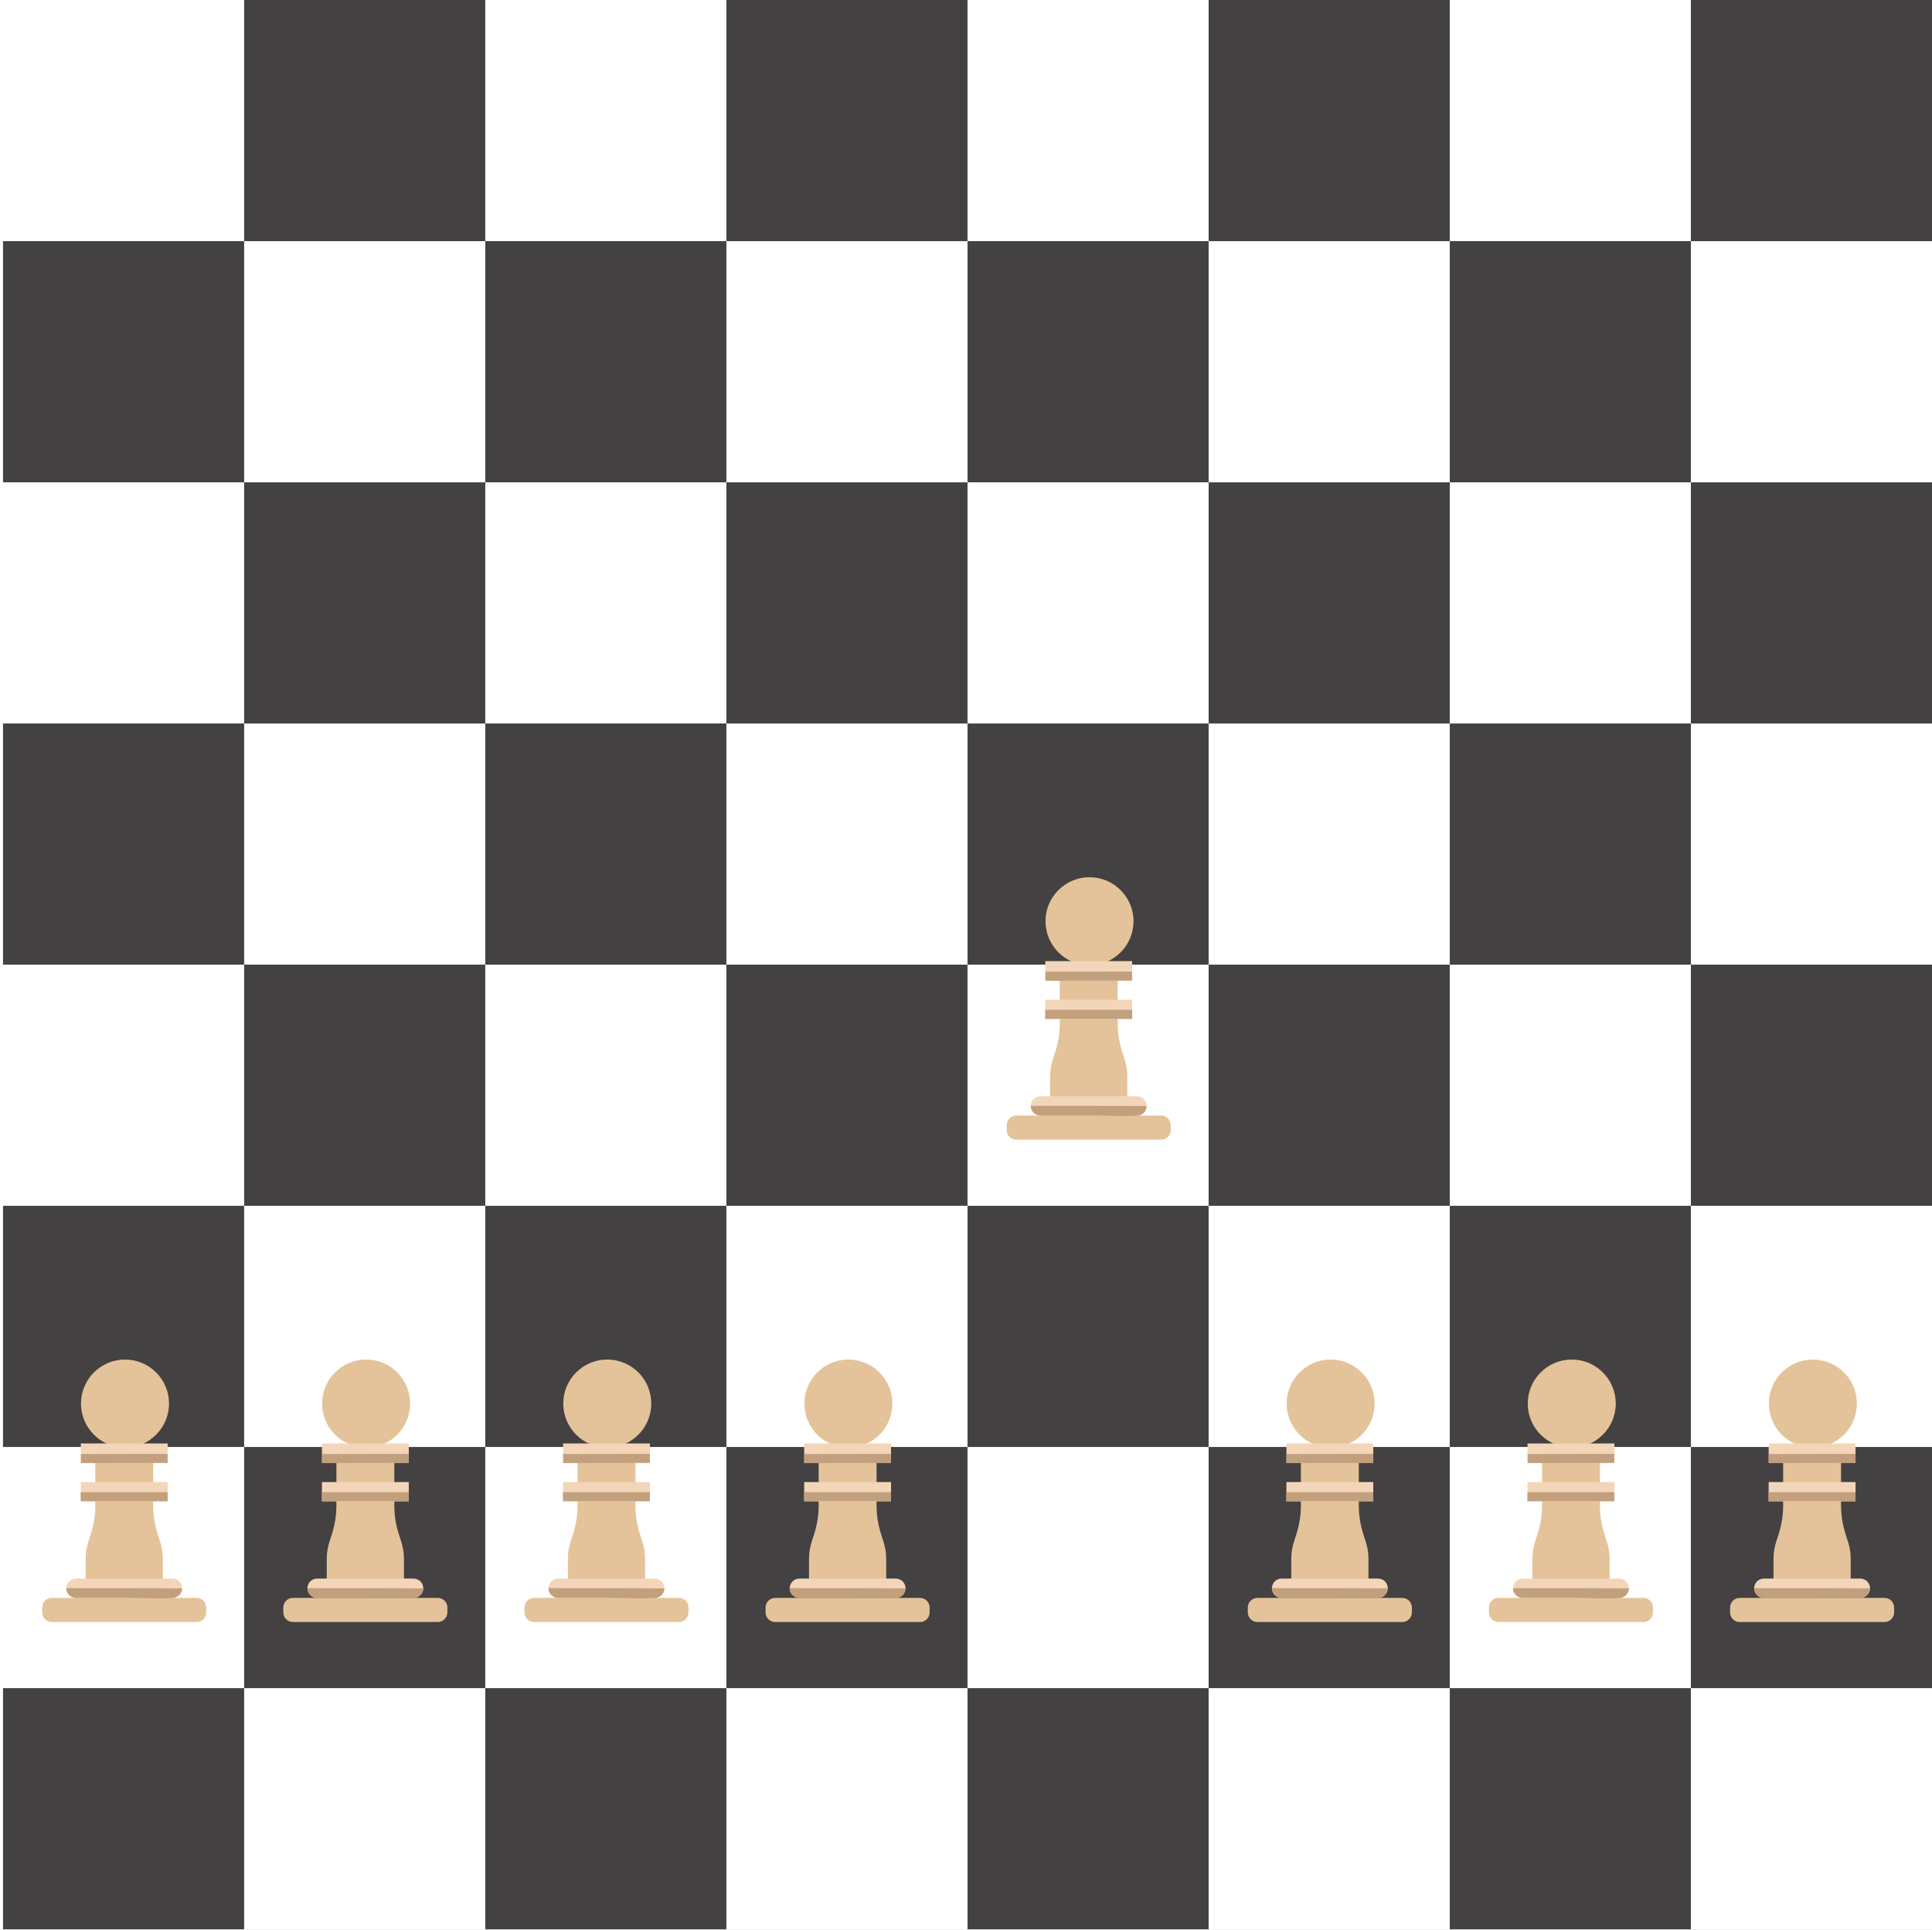
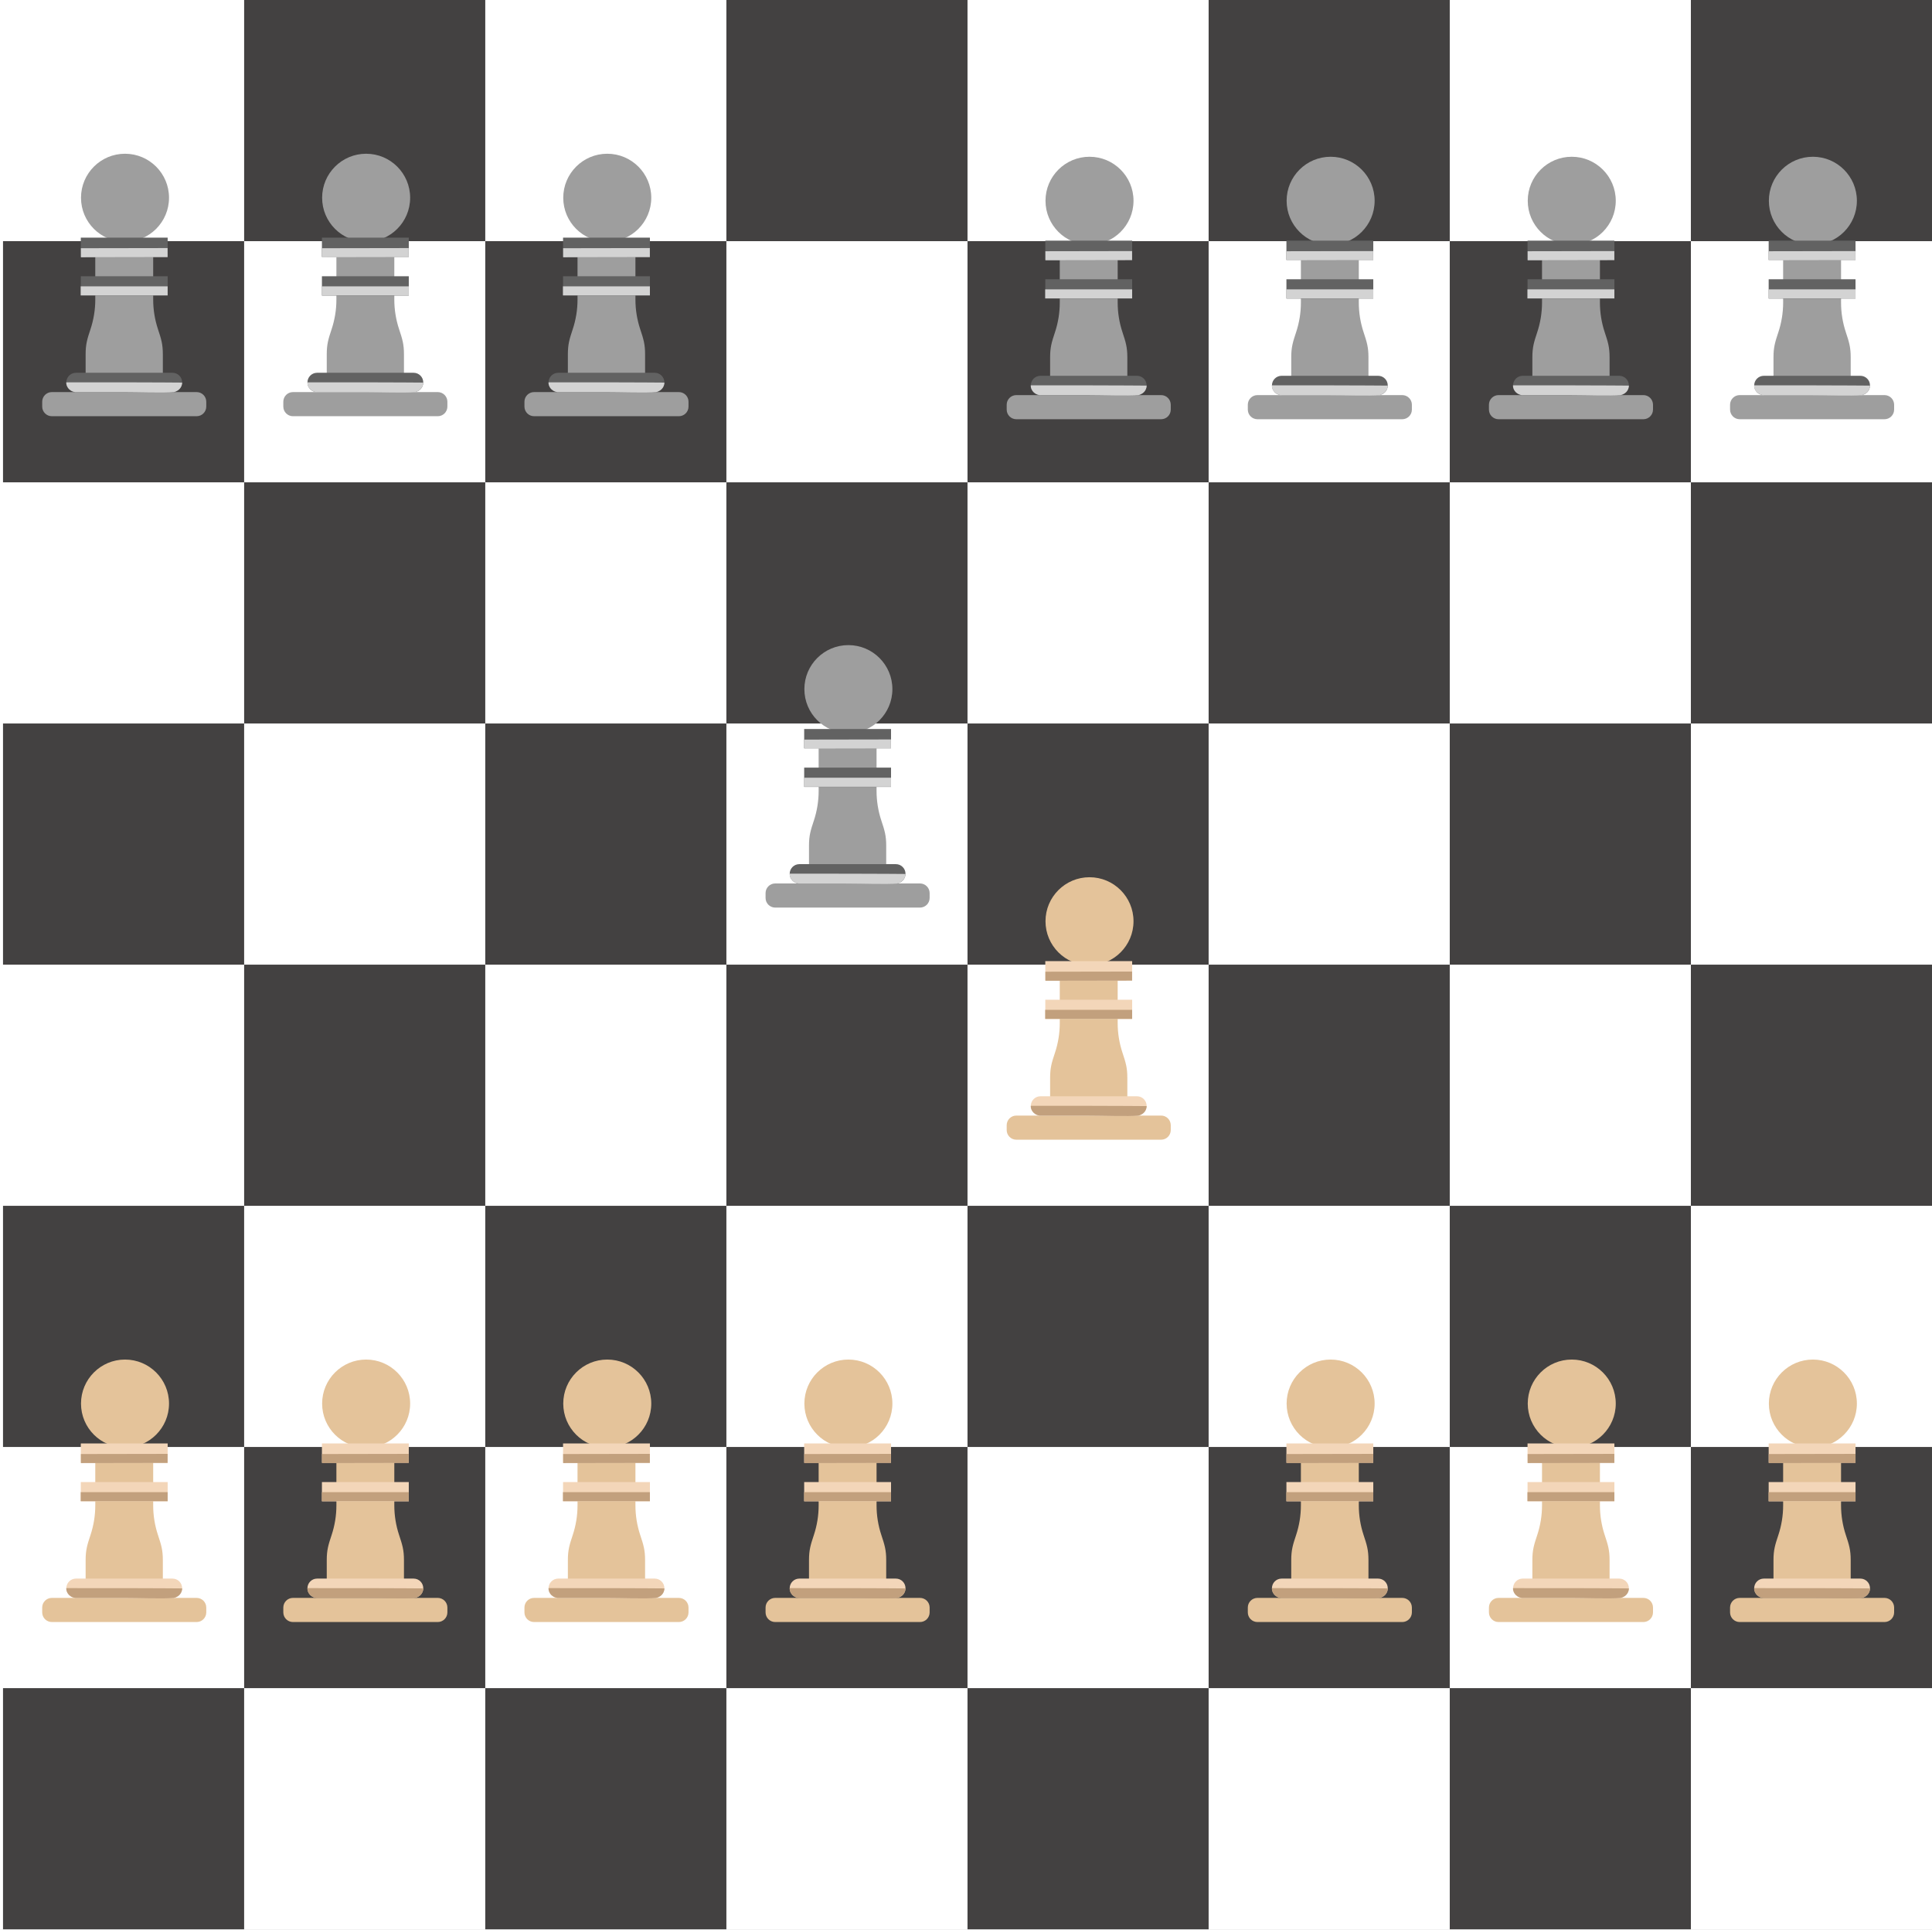
<svg xmlns="http://www.w3.org/2000/svg" width="641" height="640" viewBox="0 0 641 640" fill="none">
  <rect width="641" height="640" fill="white" />
  <rect x="81" width="80" height="80" fill="#434141" />
  <rect x="81" y="160" width="80" height="80" fill="#434141" />
  <rect x="81" y="320" width="80" height="80" fill="#434141" />
  <rect x="81" y="480" width="80" height="80" fill="#434141" />
  <rect x="1" y="80" width="80" height="80" fill="#434141" />
  <rect x="1" y="240" width="80" height="80" fill="#434141" />
  <rect x="1" y="400" width="80" height="80" fill="#434141" />
  <rect x="1" y="560" width="80" height="80" fill="#434141" />
  <rect x="241" width="80" height="80" fill="#434141" />
  <rect x="241" y="160" width="80" height="80" fill="#434141" />
  <rect x="241" y="320" width="80" height="80" fill="#434141" />
  <rect x="241" y="480" width="80" height="80" fill="#434141" />
  <rect x="161" y="80" width="80" height="80" fill="#434141" />
  <rect x="161" y="240" width="80" height="80" fill="#434141" />
  <rect x="161" y="400" width="80" height="80" fill="#434141" />
  <rect x="161" y="560" width="80" height="80" fill="#434141" />
  <rect x="401" width="80" height="80" fill="#434141" />
  <rect x="401" y="160" width="80" height="80" fill="#434141" />
  <rect x="401" y="320" width="80" height="80" fill="#434141" />
  <rect x="401" y="480" width="80" height="80" fill="#434141" />
  <rect x="321" y="80" width="80" height="80" fill="#434141" />
  <rect x="321" y="240" width="80" height="80" fill="#434141" />
  <rect x="321" y="400" width="80" height="80" fill="#434141" />
  <rect x="321" y="560" width="80" height="80" fill="#434141" />
  <rect x="561" width="80" height="80" fill="#434141" />
  <rect x="561" y="160" width="80" height="80" fill="#434141" />
  <rect x="561" y="320" width="80" height="80" fill="#434141" />
  <rect x="561" y="480" width="80" height="80" fill="#434141" />
  <rect x="481" y="80" width="80" height="80" fill="#434141" />
  <rect x="481" y="240" width="80" height="80" fill="#434141" />
  <rect x="481" y="400" width="80" height="80" fill="#434141" />
  <rect x="481" y="560" width="80" height="80" fill="#434141" />
  <path d="M290.824 483.634H271.611V493.24H290.824V483.634Z" fill="#E4C39A" />
  <circle cx="281.477" cy="465.6" r="14.6" fill="#E4C39A" />
  <path d="M290.825 499.385V496.442H271.612V499.385C271.612 502.738 271.071 506.069 270.011 509.251C268.951 512.432 268.41 514.163 268.41 517.515V525.261H294.027V517.515C294.027 514.163 293.486 512.432 292.426 509.251C291.366 506.069 290.825 502.738 290.825 499.385Z" fill="#E4C39A" />
  <path d="M305.234 538.07H257.202C255.433 538.07 254 536.637 254 534.868V533.267C254 531.497 255.433 530.064 257.202 530.064H305.234C307.003 530.064 308.436 531.497 308.436 533.267V534.868C308.436 536.637 307.003 538.07 305.234 538.07Z" fill="#E4C39A" />
  <path d="M295.628 478.831H266.809V485.235H295.628V478.831Z" fill="#F3D6B9" />
  <path d="M295.628 491.639H266.809V498.043H295.628V491.639Z" fill="#F3D6B9" />
  <path d="M297.229 530.064H265.208C263.439 530.064 262.006 528.631 262.006 526.862C262.006 525.093 263.439 523.66 265.208 523.66H297.229C298.998 523.66 300.431 525.093 300.431 526.862C300.431 528.631 298.998 530.064 297.229 530.064Z" fill="#F3D6B9" />
  <path d="M300.438 526.916C300.438 527.732 299.985 529.546 297.627 530.09C294.383 530.394 285.772 530.09 280.76 530.09C275.312 530.09 268.155 530.09 264.981 530.09C262.623 529.727 261.897 527.823 261.988 526.825C262.804 526.825 270.893 526.826 280.76 526.826C290.626 526.826 299.622 526.916 300.438 526.916Z" fill="#C2A07D" />
  <line x1="266.777" y1="496.487" x2="295.621" y2="496.487" stroke="#C2A07D" stroke-width="3" />
  <line x1="266.841" y1="483.841" x2="295.605" y2="483.791" stroke="#C2A07D" stroke-width="3" />
  <path d="M210.824 483.634H191.611V493.24H210.824V483.634Z" fill="#E4C39A" />
  <circle cx="201.477" cy="465.6" r="14.6" fill="#E4C39A" />
  <path d="M210.825 499.385V496.442H191.612V499.385C191.612 502.738 191.071 506.069 190.011 509.251C188.951 512.432 188.41 514.163 188.41 517.515V525.261H214.027V517.515C214.027 514.163 213.486 512.432 212.426 509.251C211.366 506.069 210.825 502.738 210.825 499.385Z" fill="#E4C39A" />
  <path d="M225.234 538.07H177.202C175.433 538.07 174 536.637 174 534.868V533.267C174 531.497 175.433 530.064 177.202 530.064H225.234C227.003 530.064 228.436 531.497 228.436 533.267V534.868C228.436 536.637 227.003 538.07 225.234 538.07Z" fill="#E4C39A" />
  <path d="M215.628 478.831H186.809V485.235H215.628V478.831Z" fill="#F3D6B9" />
  <path d="M215.628 491.639H186.809V498.043H215.628V491.639Z" fill="#F3D6B9" />
  <path d="M217.229 530.064H185.208C183.439 530.064 182.006 528.631 182.006 526.862C182.006 525.093 183.439 523.66 185.208 523.66H217.229C218.998 523.66 220.431 525.093 220.431 526.862C220.431 528.631 218.998 530.064 217.229 530.064Z" fill="#F3D6B9" />
  <path d="M220.438 526.916C220.438 527.732 219.985 529.546 217.627 530.09C214.383 530.394 205.772 530.09 200.76 530.09C195.312 530.09 188.155 530.09 184.981 530.09C182.623 529.727 181.897 527.823 181.988 526.825C182.804 526.825 190.893 526.826 200.76 526.826C210.626 526.826 219.622 526.916 220.438 526.916Z" fill="#C2A07D" />
  <line x1="186.777" y1="496.487" x2="215.621" y2="496.487" stroke="#C2A07D" stroke-width="3" />
  <line x1="186.841" y1="483.841" x2="215.605" y2="483.791" stroke="#C2A07D" stroke-width="3" />
  <path d="M130.824 483.634H111.611V493.24H130.824V483.634Z" fill="#E4C39A" />
  <circle cx="121.477" cy="465.6" r="14.6" fill="#E4C39A" />
  <path d="M130.825 499.385V496.442H111.612V499.385C111.612 502.738 111.071 506.069 110.011 509.251C108.951 512.432 108.41 514.163 108.41 517.515V525.261H134.027V517.515C134.027 514.163 133.486 512.432 132.426 509.251C131.366 506.069 130.825 502.738 130.825 499.385Z" fill="#E4C39A" />
  <path d="M145.234 538.07H97.202C95.433 538.07 94 536.637 94 534.868V533.267C94 531.497 95.433 530.064 97.202 530.064H145.234C147.003 530.064 148.436 531.497 148.436 533.267V534.868C148.436 536.637 147.003 538.07 145.234 538.07Z" fill="#E4C39A" />
  <path d="M135.628 478.831H106.809V485.235H135.628V478.831Z" fill="#F3D6B9" />
  <path d="M135.628 491.639H106.809V498.043H135.628V491.639Z" fill="#F3D6B9" />
  <path d="M137.229 530.064H105.208C103.439 530.064 102.006 528.631 102.006 526.862C102.006 525.093 103.439 523.66 105.208 523.66H137.229C138.998 523.66 140.431 525.093 140.431 526.862C140.431 528.631 138.998 530.064 137.229 530.064Z" fill="#F3D6B9" />
  <path d="M140.438 526.916C140.438 527.732 139.985 529.546 137.627 530.09C134.383 530.394 125.772 530.09 120.76 530.09C115.312 530.09 108.155 530.09 104.981 530.09C102.623 529.727 101.897 527.823 101.988 526.825C102.804 526.825 110.893 526.826 120.76 526.826C130.626 526.826 139.622 526.916 140.438 526.916Z" fill="#C2A07D" />
  <line x1="106.777" y1="496.487" x2="135.621" y2="496.487" stroke="#C2A07D" stroke-width="3" />
  <line x1="106.841" y1="483.841" x2="135.605" y2="483.791" stroke="#C2A07D" stroke-width="3" />
  <path d="M50.824 483.634H31.611V493.24H50.824V483.634Z" fill="#E4C39A" />
  <circle cx="41.477" cy="465.6" r="14.6" fill="#E4C39A" />
  <path d="M50.825 499.385V496.442H31.612V499.385C31.612 502.738 31.071 506.069 30.011 509.251C28.951 512.432 28.41 514.163 28.41 517.515V525.261H54.027V517.515C54.027 514.163 53.486 512.432 52.426 509.251C51.366 506.069 50.825 502.738 50.825 499.385Z" fill="#E4C39A" />
  <path d="M65.234 538.07H17.202C15.433 538.07 14 536.637 14 534.868V533.267C14 531.497 15.433 530.064 17.202 530.064H65.234C67.003 530.064 68.436 531.497 68.436 533.267V534.868C68.436 536.637 67.003 538.07 65.234 538.07Z" fill="#E4C39A" />
  <path d="M55.627 478.831H26.809V485.235H55.627V478.831Z" fill="#F3D6B9" />
  <path d="M55.627 491.639H26.809V498.043H55.627V491.639Z" fill="#F3D6B9" />
  <path d="M57.229 530.064H25.208C23.439 530.064 22.006 528.631 22.006 526.862C22.006 525.093 23.439 523.66 25.208 523.66H57.229C58.998 523.66 60.431 525.093 60.431 526.862C60.431 528.631 58.998 530.064 57.229 530.064Z" fill="#F3D6B9" />
  <path d="M60.438 526.916C60.438 527.732 59.985 529.546 57.627 530.09C54.383 530.394 45.772 530.09 40.76 530.09C35.312 530.09 28.155 530.09 24.981 530.09C22.623 529.727 21.897 527.823 21.988 526.825C22.804 526.825 30.893 526.826 40.76 526.826C50.626 526.826 59.622 526.916 60.438 526.916Z" fill="#C2A07D" />
  <line x1="26.777" y1="496.487" x2="55.621" y2="496.487" stroke="#C2A07D" stroke-width="3" />
  <line x1="26.841" y1="483.841" x2="55.605" y2="483.791" stroke="#C2A07D" stroke-width="3" />
  <path d="M370.824 323.634H351.611V333.24H370.824V323.634Z" fill="#E4C39A" />
  <circle cx="361.477" cy="305.6" r="14.6" fill="#E4C39A" />
  <path d="M370.825 339.385V336.442H351.612V339.385C351.612 342.738 351.071 346.069 350.011 349.251C348.951 352.432 348.41 354.163 348.41 357.515V365.261H374.027V357.515C374.027 354.163 373.486 352.432 372.426 349.251C371.366 346.069 370.825 342.738 370.825 339.385Z" fill="#E4C39A" />
  <path d="M385.234 378.07H337.202C335.433 378.07 334 376.637 334 374.868V373.267C334 371.497 335.433 370.064 337.202 370.064H385.234C387.003 370.064 388.436 371.497 388.436 373.267V374.868C388.436 376.637 387.003 378.07 385.234 378.07Z" fill="#E4C39A" />
  <path d="M375.628 318.831H346.809V325.235H375.628V318.831Z" fill="#F3D6B9" />
  <path d="M375.628 331.639H346.809V338.043H375.628V331.639Z" fill="#F3D6B9" />
  <path d="M377.229 370.064H345.208C343.439 370.064 342.006 368.631 342.006 366.862C342.006 365.093 343.439 363.66 345.208 363.66H377.229C378.998 363.66 380.431 365.093 380.431 366.862C380.431 368.631 378.998 370.064 377.229 370.064Z" fill="#F3D6B9" />
  <path d="M380.438 366.916C380.438 367.732 379.985 369.546 377.627 370.09C374.383 370.394 365.772 370.09 360.76 370.09C355.312 370.09 348.155 370.09 344.981 370.09C342.623 369.727 341.897 367.823 341.988 366.825C342.804 366.825 350.893 366.826 360.76 366.826C370.626 366.826 379.622 366.916 380.438 366.916Z" fill="#C2A07D" />
  <line x1="346.777" y1="336.487" x2="375.621" y2="336.487" stroke="#C2A07D" stroke-width="3" />
  <line x1="346.841" y1="323.841" x2="375.605" y2="323.791" stroke="#C2A07D" stroke-width="3" />
+   <path d="M290.824 246.634H271.611V256.24H290.824V246.634Z" fill="#9E9E9E" />
+   <circle cx="281.477" cy="228.6" r="14.6" fill="#9E9E9E" />
+   <path d="M290.825 262.385V259.442H271.612V262.385C271.612 265.738 271.071 269.069 270.011 272.251C268.951 275.432 268.41 277.163 268.41 280.515V288.261H294.027V280.515C294.027 277.163 293.486 275.432 292.426 272.251C291.366 269.069 290.825 265.738 290.825 262.385Z" fill="#9E9E9E" />
+   <path d="M305.234 301.07H257.202C255.433 301.07 254 299.637 254 297.868V296.267C254 294.497 255.433 293.064 257.202 293.064H305.234C307.003 293.064 308.436 294.497 308.436 296.267V297.868C308.436 299.637 307.003 301.07 305.234 301.07Z" fill="#9E9E9E" />
+   <path d="M295.628 241.831H266.809V248.235H295.628V241.831Z" fill="#626262" />
+   <path d="M295.628 254.639H266.809V261.043H295.628V254.639Z" fill="#626262" />
+   <path d="M297.229 293.064H265.208C263.439 293.064 262.006 291.631 262.006 289.862C262.006 288.093 263.439 286.66 265.208 286.66H297.229C298.998 286.66 300.431 288.093 300.431 289.862C300.431 291.631 298.998 293.064 297.229 293.064Z" fill="#626262" />
+   <path d="M300.438 289.916C300.438 290.732 299.985 292.546 297.627 293.09C294.383 293.394 285.772 293.09 280.76 293.09C275.312 293.09 268.155 293.09 264.981 293.09C262.623 292.727 261.897 290.823 261.988 289.825C262.804 289.825 270.893 289.826 280.76 289.826C290.626 289.826 299.622 289.916 300.438 289.916Z" fill="#D3D3D3" />
+   <line x1="266.777" y1="259.487" x2="295.621" y2="259.487" stroke="#D3D3D3" stroke-width="3" />
+   <line x1="266.841" y1="246.841" x2="295.605" y2="246.791" stroke="#D3D3D3" stroke-width="3" />
+   <path d="M210.824 83.634H191.611V93.24H210.824V83.634Z" fill="#9E9E9E" />
+   <circle cx="201.477" cy="65.6" r="14.6" fill="#9E9E9E" />
+   <path d="M210.825 99.385V96.442H191.612V99.385C191.612 102.738 191.071 106.069 190.011 109.251C188.951 112.432 188.41 114.163 188.41 117.515V125.261H214.027V117.515C214.027 114.163 213.486 112.432 212.426 109.251C211.366 106.069 210.825 102.738 210.825 99.385Z" fill="#9E9E9E" />
+   <path d="M225.234 138.07H177.202C175.433 138.07 174 136.637 174 134.868V133.267C174 131.497 175.433 130.064 177.202 130.064H225.234C227.003 130.064 228.436 131.497 228.436 133.267V134.868C228.436 136.637 227.003 138.07 225.234 138.07Z" fill="#9E9E9E" />
+   <path d="M215.628 78.831H186.809V85.235H215.628V78.831Z" fill="#626262" />
+   <path d="M215.628 91.639H186.809V98.043H215.628V91.639Z" fill="#626262" />
+   <path d="M217.229 130.064H185.208C183.439 130.064 182.006 128.631 182.006 126.862C182.006 125.093 183.439 123.66 185.208 123.66H217.229C218.998 123.66 220.431 125.093 220.431 126.862C220.431 128.631 218.998 130.064 217.229 130.064Z" fill="#626262" />
+   <path d="M220.438 126.916C220.438 127.732 219.985 129.546 217.627 130.09C214.383 130.394 205.772 130.09 200.76 130.09C195.312 130.09 188.155 130.09 184.981 130.09C182.623 129.727 181.897 127.823 181.988 126.825C182.804 126.825 190.893 126.826 200.76 126.826C210.626 126.826 219.622 126.916 220.438 126.916Z" fill="#D3D3D3" />
+   <line x1="186.777" y1="96.487" x2="215.621" y2="96.487" stroke="#D3D3D3" stroke-width="3" />
+   <line x1="186.841" y1="83.841" x2="215.605" y2="83.791" stroke="#D3D3D3" stroke-width="3" />
+   <path d="M370.824 84.634H351.611V94.24H370.824V84.634Z" fill="#9E9E9E" />
+   <circle cx="361.477" cy="66.6" r="14.6" fill="#9E9E9E" />
+   <path d="M370.825 100.385V97.442H351.612V100.385C351.612 103.738 351.071 107.069 350.011 110.251C348.951 113.432 348.41 115.163 348.41 118.515V126.261H374.027V118.515C374.027 115.163 373.486 113.432 372.426 110.251C371.366 107.069 370.825 103.738 370.825 100.385Z" fill="#9E9E9E" />
+   <path d="M385.234 139.07H337.202C335.433 139.07 334 137.637 334 135.868V134.267C334 132.497 335.433 131.064 337.202 131.064H385.234C387.003 131.064 388.436 132.497 388.436 134.267V135.868C388.436 137.637 387.003 139.07 385.234 139.07Z" fill="#9E9E9E" />
+   <path d="M375.628 79.831H346.809V86.235H375.628V79.831Z" fill="#626262" />
+   <path d="M375.628 92.639H346.809V99.043H375.628V92.639Z" fill="#626262" />
+   <path d="M377.229 131.064H345.208C343.439 131.064 342.006 129.631 342.006 127.862C342.006 126.093 343.439 124.66 345.208 124.66H377.229C378.998 124.66 380.431 126.093 380.431 127.862C380.431 129.631 378.998 131.064 377.229 131.064Z" fill="#626262" />
+   <path d="M380.438 127.916C380.438 128.732 379.985 130.546 377.627 131.09C374.383 131.394 365.772 131.09 360.76 131.09C355.312 131.09 348.155 131.09 344.981 131.09C342.623 130.727 341.897 128.823 341.988 127.825C342.804 127.825 350.893 127.826 360.76 127.826C370.626 127.826 379.622 127.916 380.438 127.916Z" fill="#D3D3D3" />
+   <line x1="346.777" y1="97.487" x2="375.621" y2="97.487" stroke="#D3D3D3" stroke-width="3" />
+   <line x1="346.841" y1="84.841" x2="375.605" y2="84.791" stroke="#D3D3D3" stroke-width="3" />
+   <path d="M450.824 84.634H431.611V94.24H450.824V84.634Z" fill="#9E9E9E" />
+   <circle cx="441.477" cy="66.6" r="14.6" fill="#9E9E9E" />
+   <path d="M450.825 100.385V97.442H431.612V100.385C431.612 103.738 431.071 107.069 430.011 110.251C428.951 113.432 428.41 115.163 428.41 118.515V126.261H454.027V118.515C454.027 115.163 453.486 113.432 452.426 110.251C451.366 107.069 450.825 103.738 450.825 100.385Z" fill="#9E9E9E" />
+   <path d="M465.234 139.07H417.202C415.433 139.07 414 137.637 414 135.868V134.267C414 132.497 415.433 131.064 417.202 131.064H465.234C467.003 131.064 468.436 132.497 468.436 134.267V135.868C468.436 137.637 467.003 139.07 465.234 139.07Z" fill="#9E9E9E" />
+   <path d="M455.628 79.831H426.809V86.235H455.628V79.831Z" fill="#626262" />
+   <path d="M455.628 92.639H426.809V99.043H455.628V92.639Z" fill="#626262" />
+   <path d="M457.229 131.064H425.208C423.439 131.064 422.006 129.631 422.006 127.862C422.006 126.093 423.439 124.66 425.208 124.66H457.229C458.998 124.66 460.431 126.093 460.431 127.862C460.431 129.631 458.998 131.064 457.229 131.064Z" fill="#626262" />
+   <path d="M460.438 127.916C460.438 128.732 459.985 130.546 457.627 131.09C454.383 131.394 445.772 131.09 440.76 131.09C435.312 131.09 428.155 131.09 424.981 131.09C422.623 130.727 421.897 128.823 421.988 127.825C422.804 127.825 430.893 127.826 440.76 127.826C450.626 127.826 459.622 127.916 460.438 127.916Z" fill="#D3D3D3" />
+   <line x1="426.777" y1="97.487" x2="455.621" y2="97.487" stroke="#D3D3D3" stroke-width="3" />
+   <line x1="426.841" y1="84.841" x2="455.605" y2="84.791" stroke="#D3D3D3" stroke-width="3" />
+   <path d="M530.824 84.634H511.611V94.24H530.824V84.634Z" fill="#9E9E9E" />
+   <circle cx="521.477" cy="66.6" r="14.6" fill="#9E9E9E" />
+   <path d="M530.825 100.385V97.442H511.612V100.385C511.612 103.738 511.071 107.069 510.011 110.251C508.951 113.432 508.41 115.163 508.41 118.515V126.261H534.027V118.515C534.027 115.163 533.486 113.432 532.426 110.251C531.366 107.069 530.825 103.738 530.825 100.385Z" fill="#9E9E9E" />
+   <path d="M545.234 139.07H497.202C495.433 139.07 494 137.637 494 135.868V134.267C494 132.497 495.433 131.064 497.202 131.064H545.234C547.003 131.064 548.436 132.497 548.436 134.267V135.868C548.436 137.637 547.003 139.07 545.234 139.07Z" fill="#9E9E9E" />
+   <path d="M535.628 79.831H506.809V86.235H535.628V79.831Z" fill="#626262" />
+   <path d="M535.628 92.639H506.809V99.043H535.628V92.639Z" fill="#626262" />
+   <path d="M537.229 131.064H505.208C503.439 131.064 502.006 129.631 502.006 127.862C502.006 126.093 503.439 124.66 505.208 124.66H537.229C538.998 124.66 540.431 126.093 540.431 127.862C540.431 129.631 538.998 131.064 537.229 131.064Z" fill="#626262" />
+   <path d="M540.438 127.916C540.438 128.732 539.985 130.546 537.627 131.09C534.383 131.394 525.772 131.09 520.76 131.09C515.312 131.09 508.155 131.09 504.981 131.09C502.623 130.727 501.897 128.823 501.988 127.825C502.804 127.825 510.893 127.826 520.76 127.826C530.626 127.826 539.622 127.916 540.438 127.916Z" fill="#D3D3D3" />
+   <line x1="506.777" y1="97.487" x2="535.621" y2="97.487" stroke="#D3D3D3" stroke-width="3" />
+   <line x1="506.841" y1="84.841" x2="535.605" y2="84.791" stroke="#D3D3D3" stroke-width="3" />
+   <path d="M610.824 84.634H591.611V94.24H610.824V84.634Z" fill="#9E9E9E" />
+   <circle cx="601.477" cy="66.6" r="14.6" fill="#9E9E9E" />
+   <path d="M610.825 100.385V97.442H591.612V100.385C591.612 103.738 591.071 107.069 590.011 110.251C588.951 113.432 588.41 115.163 588.41 118.515V126.261H614.027V118.515C614.027 115.163 613.486 113.432 612.426 110.251C611.366 107.069 610.825 103.738 610.825 100.385Z" fill="#9E9E9E" />
+   <path d="M625.234 139.07H577.202C575.433 139.07 574 137.637 574 135.868V134.267C574 132.497 575.433 131.064 577.202 131.064H625.234C627.003 131.064 628.436 132.497 628.436 134.267V135.868C628.436 137.637 627.003 139.07 625.234 139.07Z" fill="#9E9E9E" />
+   <path d="M615.628 79.831H586.809V86.235H615.628V79.831Z" fill="#626262" />
+   <path d="M615.628 92.639H586.809V99.043H615.628V92.639Z" fill="#626262" />
+   <path d="M617.229 131.064H585.208C583.439 131.064 582.006 129.631 582.006 127.862C582.006 126.093 583.439 124.66 585.208 124.66H617.229C618.998 124.66 620.431 126.093 620.431 127.862C620.431 129.631 618.998 131.064 617.229 131.064Z" fill="#626262" />
+   <path d="M620.438 127.916C620.438 128.732 619.985 130.546 617.627 131.09C614.383 131.394 605.772 131.09 600.76 131.09C595.312 131.09 588.155 131.09 584.981 131.09C582.623 130.727 581.897 128.823 581.988 127.825C582.804 127.825 590.893 127.826 600.76 127.826C610.626 127.826 619.622 127.916 620.438 127.916Z" fill="#D3D3D3" />
+   <line x1="586.777" y1="97.487" x2="615.621" y2="97.487" stroke="#D3D3D3" stroke-width="3" />
+   <line x1="586.841" y1="84.841" x2="615.605" y2="84.791" stroke="#D3D3D3" stroke-width="3" />
+   <path d="M130.824 83.634H111.611V93.24H130.824V83.634Z" fill="#9E9E9E" />
+   <circle cx="121.477" cy="65.6" r="14.6" fill="#9E9E9E" />
+   <path d="M130.825 99.385V96.442H111.612V99.385C111.612 102.738 111.071 106.069 110.011 109.251C108.951 112.432 108.41 114.163 108.41 117.515V125.261H134.027V117.515C134.027 114.163 133.486 112.432 132.426 109.251C131.366 106.069 130.825 102.738 130.825 99.385Z" fill="#9E9E9E" />
+   <path d="M145.234 138.07H97.202C95.433 138.07 94 136.637 94 134.868V133.267C94 131.497 95.433 130.064 97.202 130.064H145.234C147.003 130.064 148.436 131.497 148.436 133.267V134.868C148.436 136.637 147.003 138.07 145.234 138.07Z" fill="#9E9E9E" />
+   <path d="M135.628 78.831H106.809V85.235H135.628V78.831Z" fill="#626262" />
+   <path d="M135.628 91.639H106.809V98.043H135.628V91.639Z" fill="#626262" />
+   <path d="M137.229 130.064H105.208C103.439 130.064 102.006 128.631 102.006 126.862C102.006 125.093 103.439 123.66 105.208 123.66H137.229C138.998 123.66 140.431 125.093 140.431 126.862C140.431 128.631 138.998 130.064 137.229 130.064Z" fill="#626262" />
+   <path d="M140.438 126.916C140.438 127.732 139.985 129.546 137.627 130.09C134.383 130.394 125.772 130.09 120.76 130.09C115.312 130.09 108.155 130.09 104.981 130.09C102.623 129.727 101.897 127.823 101.988 126.825C102.804 126.825 110.893 126.826 120.76 126.826C130.626 126.826 139.622 126.916 140.438 126.916Z" fill="#D3D3D3" />
+   <line x1="106.777" y1="96.487" x2="135.621" y2="96.487" stroke="#D3D3D3" stroke-width="3" />
+   <line x1="106.841" y1="83.841" x2="135.605" y2="83.791" stroke="#D3D3D3" stroke-width="3" />
+   <path d="M50.824 83.634H31.611V93.24H50.824V83.634Z" fill="#9E9E9E" />
+   <circle cx="41.477" cy="65.6" r="14.6" fill="#9E9E9E" />
+   <path d="M50.825 99.385V96.442H31.612V99.385C31.612 102.738 31.071 106.069 30.011 109.251C28.951 112.432 28.41 114.163 28.41 117.515V125.261H54.027V117.515C54.027 114.163 53.486 112.432 52.426 109.251C51.366 106.069 50.825 102.738 50.825 99.385Z" fill="#9E9E9E" />
+   <path d="M65.234 138.07H17.202C15.433 138.07 14 136.637 14 134.868V133.267C14 131.497 15.433 130.064 17.202 130.064H65.234C67.003 130.064 68.436 131.497 68.436 133.267V134.868C68.436 136.637 67.003 138.07 65.234 138.07Z" fill="#9E9E9E" />
+   <path d="M55.627 78.831H26.809V85.235H55.627V78.831Z" fill="#626262" />
+   <path d="M55.627 91.639H26.809V98.043H55.627V91.639Z" fill="#626262" />
+   <path d="M57.229 130.064H25.208C23.439 130.064 22.006 128.631 22.006 126.862C22.006 125.093 23.439 123.66 25.208 123.66H57.229C58.998 123.66 60.431 125.093 60.431 126.862C60.431 128.631 58.998 130.064 57.229 130.064Z" fill="#626262" />
+   <path d="M60.438 126.916C60.438 127.732 59.985 129.546 57.627 130.09C54.383 130.394 45.772 130.09 40.76 130.09C35.312 130.09 28.155 130.09 24.981 130.09C22.623 129.727 21.897 127.823 21.988 126.825C22.804 126.825 30.893 126.826 40.76 126.826C50.626 126.826 59.622 126.916 60.438 126.916Z" fill="#D3D3D3" />
+   <line x1="26.777" y1="96.487" x2="55.621" y2="96.487" stroke="#D3D3D3" stroke-width="3" />
+   <line x1="26.841" y1="83.841" x2="55.605" y2="83.791" stroke="#D3D3D3" stroke-width="3" />
  <path d="M450.824 483.634H431.611V493.24H450.824V483.634Z" fill="#E4C39A" />
  <circle cx="441.477" cy="465.6" r="14.6" fill="#E4C39A" />
  <path d="M450.825 499.385V496.442H431.612V499.385C431.612 502.738 431.071 506.069 430.011 509.251C428.951 512.432 428.41 514.163 428.41 517.515V525.261H454.027V517.515C454.027 514.163 453.486 512.432 452.426 509.251C451.366 506.069 450.825 502.738 450.825 499.385Z" fill="#E4C39A" />
  <path d="M465.234 538.07H417.202C415.433 538.07 414 536.637 414 534.868V533.267C414 531.497 415.433 530.064 417.202 530.064H465.234C467.003 530.064 468.436 531.497 468.436 533.267V534.868C468.436 536.637 467.003 538.07 465.234 538.07Z" fill="#E4C39A" />
  <path d="M455.628 478.831H426.809V485.235H455.628V478.831Z" fill="#F3D6B9" />
  <path d="M455.628 491.639H426.809V498.043H455.628V491.639Z" fill="#F3D6B9" />
  <path d="M457.229 530.064H425.208C423.439 530.064 422.006 528.631 422.006 526.862C422.006 525.093 423.439 523.66 425.208 523.66H457.229C458.998 523.66 460.431 525.093 460.431 526.862C460.431 528.631 458.998 530.064 457.229 530.064Z" fill="#F3D6B9" />
  <path d="M460.438 526.916C460.438 527.732 459.985 529.546 457.627 530.09C454.383 530.394 445.772 530.09 440.76 530.09C435.312 530.09 428.155 530.09 424.981 530.09C422.623 529.727 421.897 527.823 421.988 526.825C422.804 526.825 430.893 526.826 440.76 526.826C450.626 526.826 459.622 526.916 460.438 526.916Z" fill="#C2A07D" />
  <line x1="426.777" y1="496.487" x2="455.621" y2="496.487" stroke="#C2A07D" stroke-width="3" />
  <line x1="426.841" y1="483.841" x2="455.605" y2="483.791" stroke="#C2A07D" stroke-width="3" />
  <path d="M530.824 483.634H511.611V493.24H530.824V483.634Z" fill="#E4C39A" />
  <circle cx="521.477" cy="465.6" r="14.6" fill="#E4C39A" />
  <path d="M530.825 499.385V496.442H511.612V499.385C511.612 502.738 511.071 506.069 510.011 509.251C508.951 512.432 508.41 514.163 508.41 517.515V525.261H534.027V517.515C534.027 514.163 533.486 512.432 532.426 509.251C531.366 506.069 530.825 502.738 530.825 499.385Z" fill="#E4C39A" />
  <path d="M545.234 538.07H497.202C495.433 538.07 494 536.637 494 534.868V533.267C494 531.497 495.433 530.064 497.202 530.064H545.234C547.003 530.064 548.436 531.497 548.436 533.267V534.868C548.436 536.637 547.003 538.07 545.234 538.07Z" fill="#E4C39A" />
  <path d="M535.628 478.831H506.809V485.235H535.628V478.831Z" fill="#F3D6B9" />
  <path d="M535.628 491.639H506.809V498.043H535.628V491.639Z" fill="#F3D6B9" />
  <path d="M537.229 530.064H505.208C503.439 530.064 502.006 528.631 502.006 526.862C502.006 525.093 503.439 523.66 505.208 523.66H537.229C538.998 523.66 540.431 525.093 540.431 526.862C540.431 528.631 538.998 530.064 537.229 530.064Z" fill="#F3D6B9" />
  <path d="M540.438 526.916C540.438 527.732 539.985 529.546 537.627 530.09C534.383 530.394 525.772 530.09 520.76 530.09C515.312 530.09 508.155 530.09 504.981 530.09C502.623 529.727 501.897 527.823 501.988 526.825C502.804 526.825 510.893 526.826 520.76 526.826C530.626 526.826 539.622 526.916 540.438 526.916Z" fill="#C2A07D" />
  <line x1="506.777" y1="496.487" x2="535.621" y2="496.487" stroke="#C2A07D" stroke-width="3" />
  <line x1="506.841" y1="483.841" x2="535.605" y2="483.791" stroke="#C2A07D" stroke-width="3" />
  <path d="M610.824 483.634H591.611V493.24H610.824V483.634Z" fill="#E4C39A" />
  <circle cx="601.477" cy="465.6" r="14.6" fill="#E4C39A" />
  <path d="M610.825 499.385V496.442H591.612V499.385C591.612 502.738 591.071 506.069 590.011 509.251C588.951 512.432 588.41 514.163 588.41 517.515V525.261H614.027V517.515C614.027 514.163 613.486 512.432 612.426 509.251C611.366 506.069 610.825 502.738 610.825 499.385Z" fill="#E4C39A" />
  <path d="M625.234 538.07H577.202C575.433 538.07 574 536.637 574 534.868V533.267C574 531.497 575.433 530.064 577.202 530.064H625.234C627.003 530.064 628.436 531.497 628.436 533.267V534.868C628.436 536.637 627.003 538.07 625.234 538.07Z" fill="#E4C39A" />
  <path d="M615.628 478.831H586.809V485.235H615.628V478.831Z" fill="#F3D6B9" />
  <path d="M615.628 491.639H586.809V498.043H615.628V491.639Z" fill="#F3D6B9" />
  <path d="M617.229 530.064H585.208C583.439 530.064 582.006 528.631 582.006 526.862C582.006 525.093 583.439 523.66 585.208 523.66H617.229C618.998 523.66 620.431 525.093 620.431 526.862C620.431 528.631 618.998 530.064 617.229 530.064Z" fill="#F3D6B9" />
  <path d="M620.438 526.916C620.438 527.732 619.985 529.546 617.627 530.09C614.383 530.394 605.772 530.09 600.76 530.09C595.312 530.09 588.155 530.09 584.981 530.09C582.623 529.727 581.897 527.823 581.988 526.825C582.804 526.825 590.893 526.826 600.76 526.826C610.626 526.826 619.622 526.916 620.438 526.916Z" fill="#C2A07D" />
  <line x1="586.777" y1="496.487" x2="615.621" y2="496.487" stroke="#C2A07D" stroke-width="3" />
  <line x1="586.841" y1="483.841" x2="615.605" y2="483.791" stroke="#C2A07D" stroke-width="3" />
</svg>
